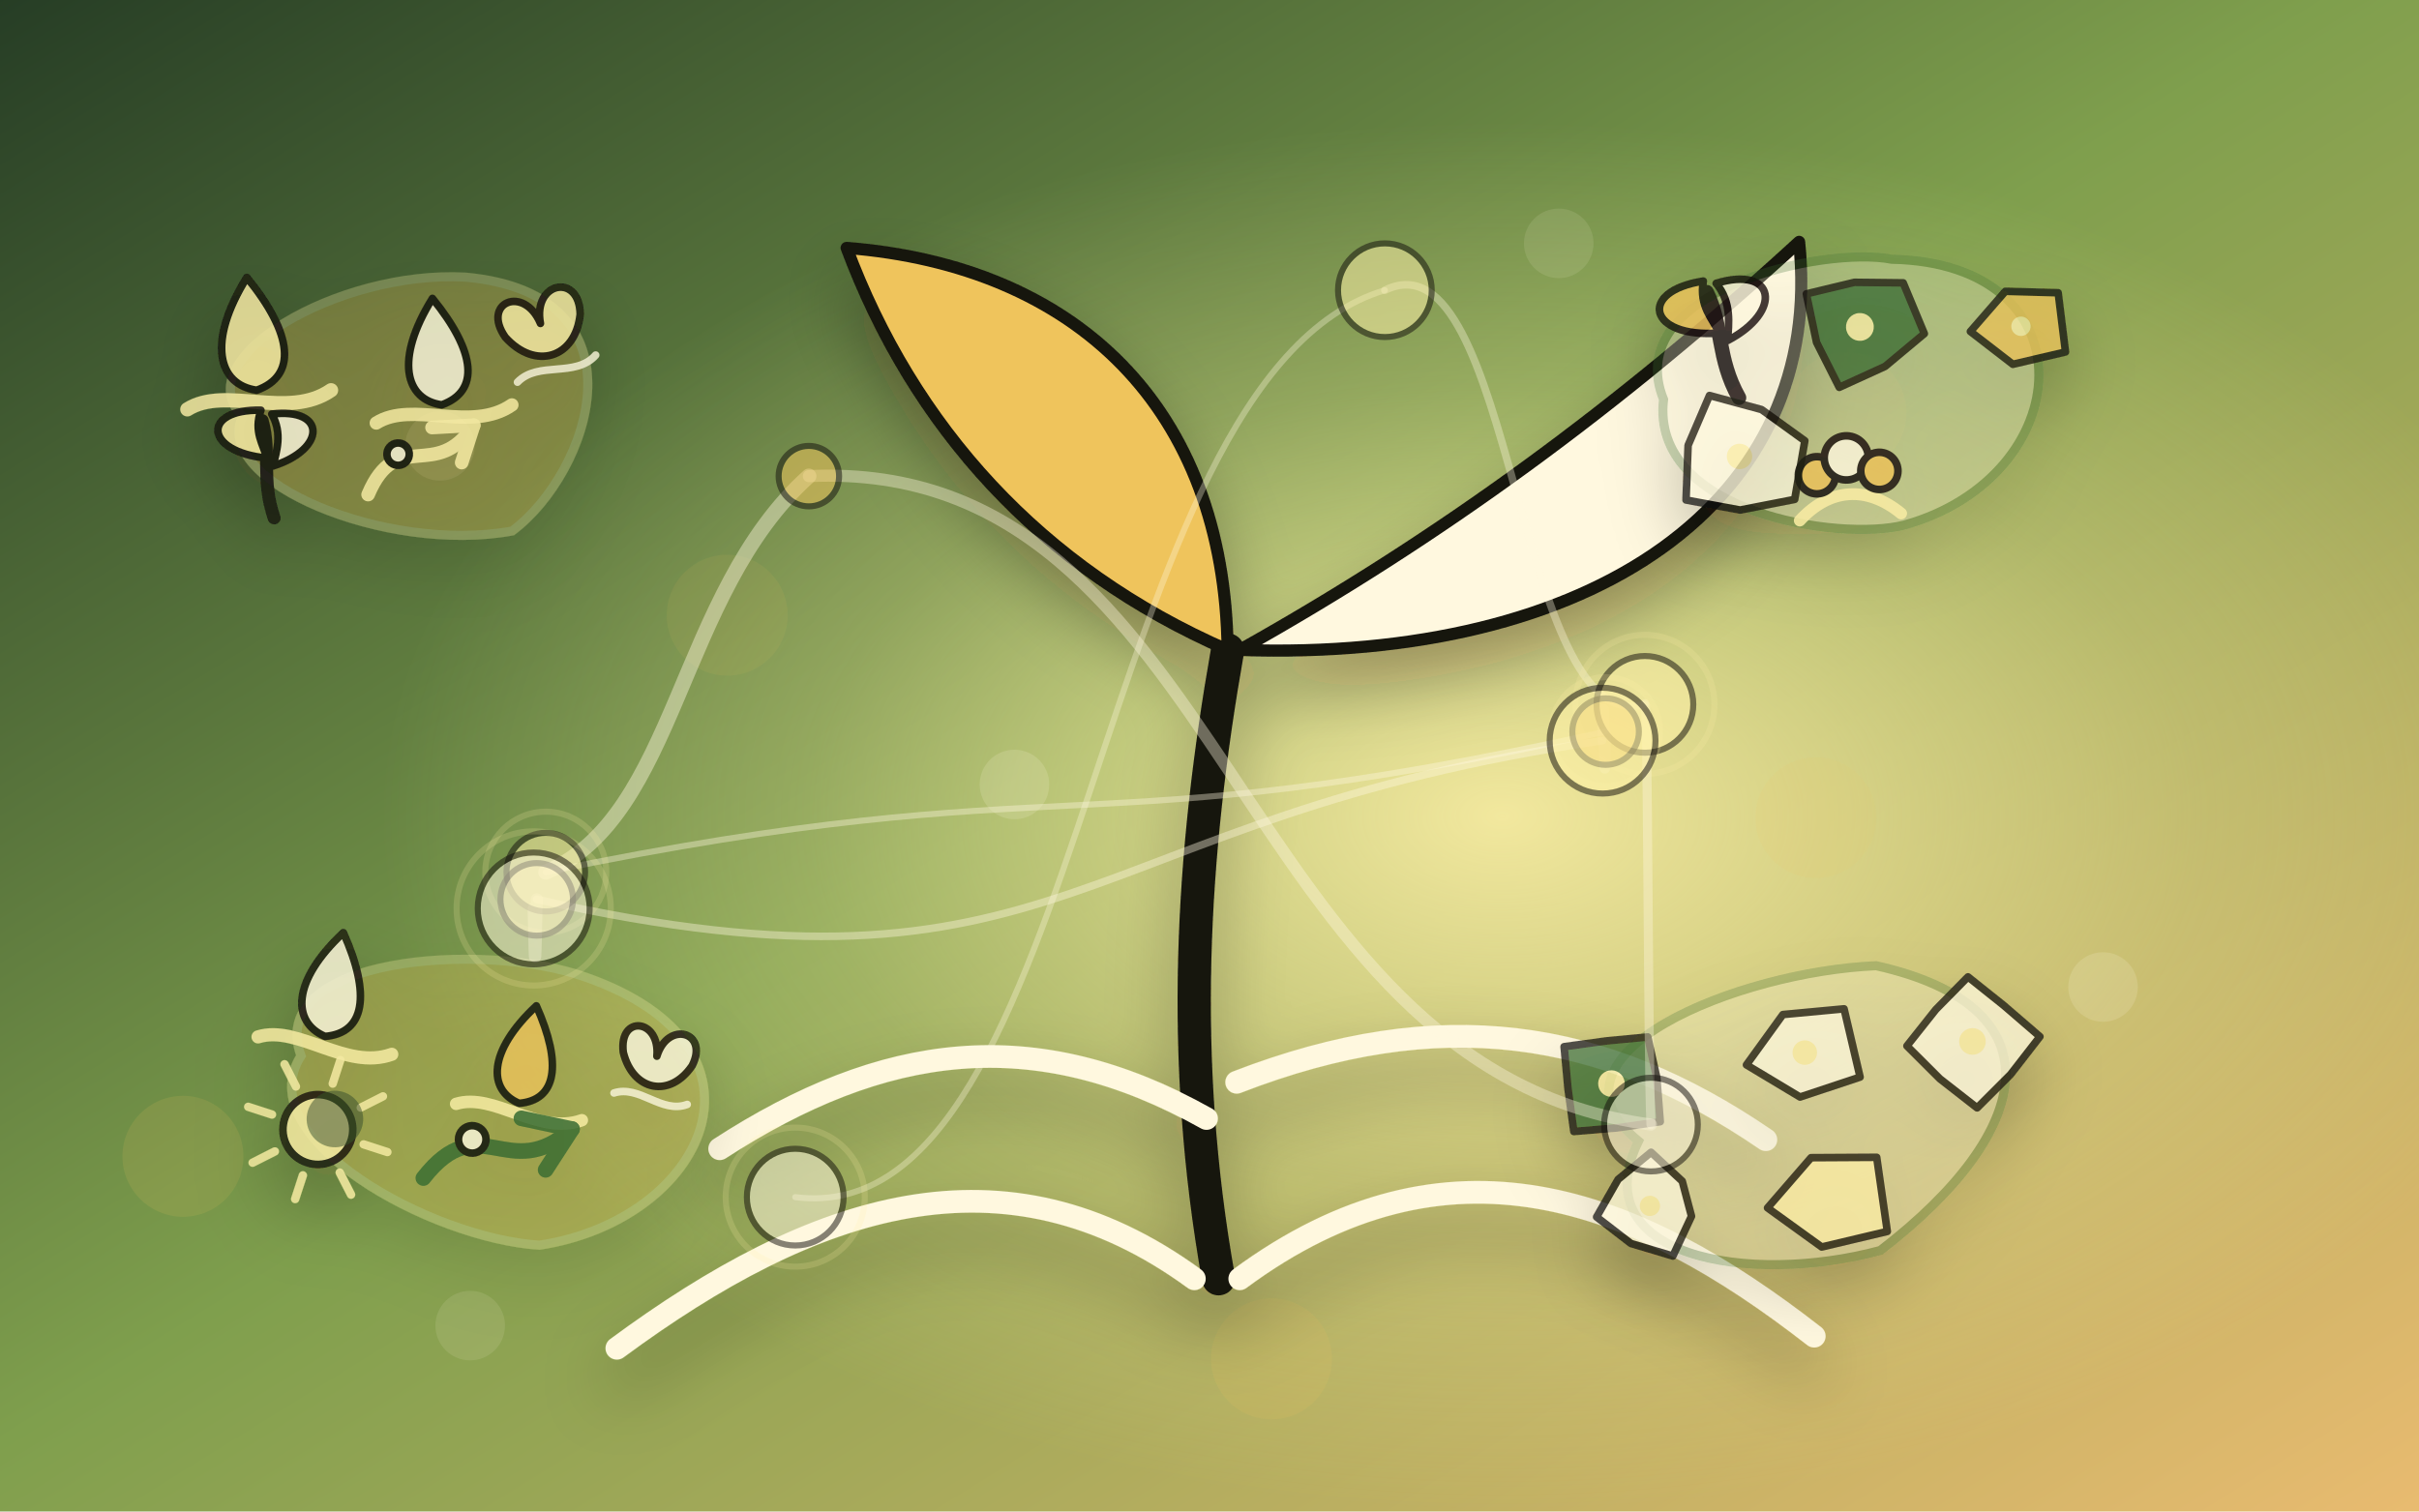
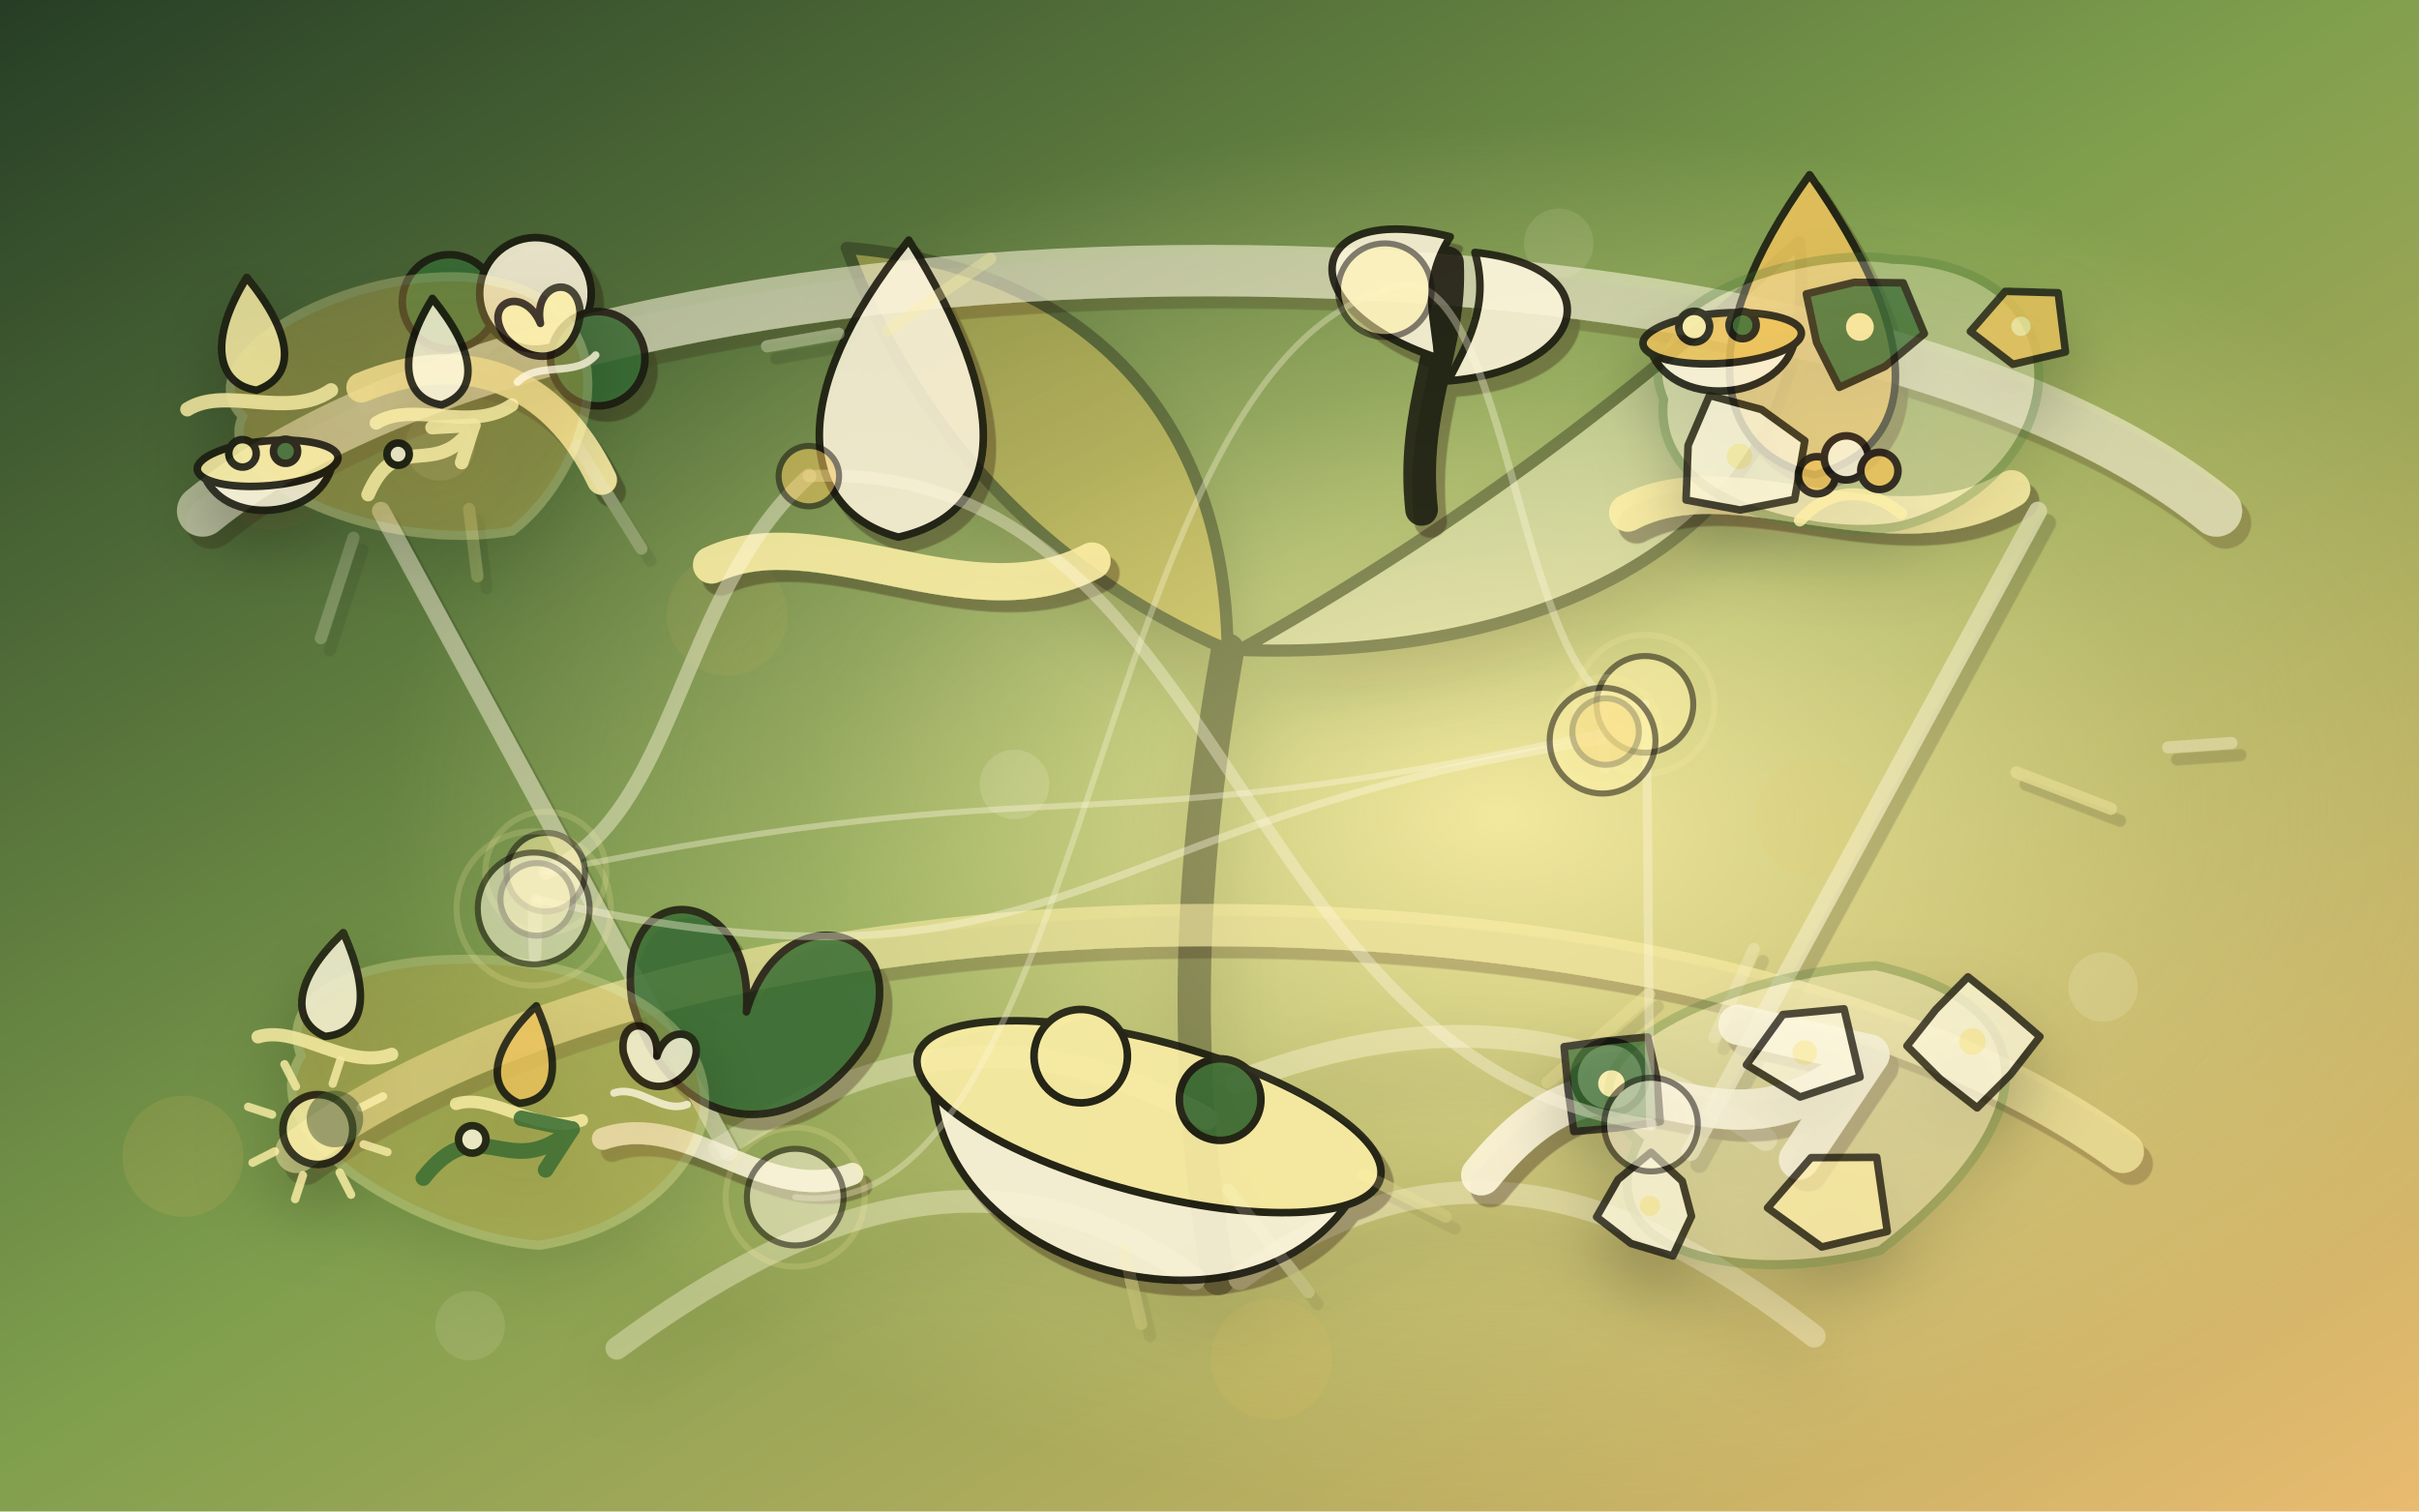
<svg xmlns="http://www.w3.org/2000/svg" width="1600" height="1000" viewBox="0 0 1600 1000" role="img" aria-labelledby="title desc">
  <defs>
    <linearGradient id="posterBg" x1="0" y1="0" x2="1" y2="1">
      <stop offset="0%" stop-color="#263d25" />
      <stop offset="48%" stop-color="#7f9f4d" />
      <stop offset="100%" stop-color="#e9bb70" />
    </linearGradient>
    <radialGradient id="warmGlow" cx="62%" cy="54%" r="46%">
      <stop offset="0%" stop-color="#fff1a8" stop-opacity=".88" />
      <stop offset="62%" stop-color="#fff1a8" stop-opacity=".24" />
      <stop offset="100%" stop-color="#fff1a8" stop-opacity="0" />
    </radialGradient>
    <filter id="posterShadow" x="-20%" y="-20%" width="140%" height="150%">
      <feDropShadow dx="0" dy="22" stdDeviation="22" flood-color="#140d08" flood-opacity=".32" />
    </filter>
    <filter id="hardInk" x="-20%" y="-20%" width="140%" height="150%">
      <feDropShadow dx="6" dy="8" stdDeviation="0" flood-color="#12100c" flood-opacity=".34" />
    </filter>
    <style>
      .ink { stroke: #16120d; stroke-width: 8; stroke-linecap: round; stroke-linejoin: round; }
      .thin { stroke: #16120d; stroke-width: 5; stroke-linecap: round; stroke-linejoin: round; }
    </style>
  </defs>
  <rect width="1600" height="1000" fill="url(#posterBg)" />
  <rect width="1600" height="1000" fill="url(#warmGlow)" />
  <circle cx="1201" cy="541" r="40" fill="#efc45b" opacity="0.08" />
  <circle cx="291" cy="295" r="23" fill="#fff8df" opacity="0.11" />
  <circle cx="841" cy="899" r="40" fill="#efc45b" opacity="0.13" />
  <circle cx="1391" cy="653" r="23" fill="#fff8df" opacity="0.16" />
  <circle cx="481" cy="407" r="40" fill="#efc45b" opacity="0.08" />
  <circle cx="1031" cy="161" r="23" fill="#fff8df" opacity="0.11" />
  <circle cx="121" cy="765" r="40" fill="#efc45b" opacity="0.13" />
  <circle cx="671" cy="519" r="23" fill="#fff8df" opacity="0.16" />
  <circle cx="1221" cy="273" r="40" fill="#efc45b" opacity="0.08" />
  <circle cx="311" cy="877" r="23" fill="#fff8df" opacity="0.11" />
-   <g filter="url(#posterShadow)">
+   <g filter="url(#posterShadow)" opacity=".36">
    <g id="poster-growth-roots">
      <path d="M806 846 C780 700 788 566 812 430" fill="none" stroke="#16120d" stroke-width="22" stroke-linecap="round" />
      <path d="M812 430 C688 376 604 282 560 164 C712 176 810 270 812 430Z" fill="#efc45b" class="ink" />
      <path d="M820 430 C952 356 1070 270 1190 160 C1208 332 1054 438 820 430Z" fill="#fff8df" class="ink" />
      <path d="M790 846 C664 754 538 796 408 892 M820 846 C958 744 1082 792 1200 884 M798 740 C684 676 584 690 476 760 M818 716 C952 664 1060 680 1168 754" fill="none" stroke="#fff8df" stroke-width="15" stroke-linecap="round" />
    </g>
  </g>
+   <g id="pair-signature-mural" filter="url(#hardInk)">
+     <g opacity=".98">
+       <path d="M134 338 C394 126 1206 126 1466 338" fill="none" stroke="#fff8df" stroke-width="34" stroke-linecap="round" opacity=".56" />
+       <path d="M196 762 C470 562 1130 562 1404 762" fill="none" stroke="#fff1a8" stroke-width="28" stroke-linecap="round" opacity=".58" />
+       <path d="M252 338 L482 762 M1348 338 L1118 762" stroke="#fff8df" stroke-width="12" stroke-linecap="round" opacity=".45" />
+       <g transform="rotate(21.0 345.0 218.0)">
+         <g opacity=".86">
+           <path d="M259.8 291.8 C313.8 240.7 376.2 240.7 430.2 291.8" fill="none" stroke="#fff1a8" stroke-width="19.9" stroke-linecap="round" />
+           <circle cx="293.9" cy="218.0" r="31.2" fill="#386b32" class="thin" />
+           <circle cx="345.0" cy="192.4" r="36.9" fill="#fff8df" class="thin" />
+           <circle cx="399.0" cy="218.0" r="31.2" fill="#386b32" class="thin" />
+         </g>
+       </g>
+       <g transform="rotate(2.0 597.0 276.0)">
+         <g opacity=".86">
+           <path d="M597.0 158.8 C517.6 264.7 530.9 340.3 597.0 355.4 C668.8 336.5 668.8 264.7 597.0 158.8Z" fill="#fff8df" class="thin" />
+           <path d="M474.1 378.1 C544.1 342.1 646.1 412.1 725.5 366.7" fill="none" stroke="#fff1a8" stroke-width="24.6" stroke-linecap="round" />
+         </g>
+       </g>
+       <g transform="rotate(6.0 949.0 254.0)">
+         <g transform="rotate(0 949.0 254.0)" opacity=".86">
+           <path d="M949.0 337.5 C934.6 271.3 957.6 228.1 949.0 173.4" fill="none" stroke="#16120d" stroke-width="21.6" stroke-linecap="round" />
+           <path d="M949.0 236.7 C845.3 213.7 851.1 141.7 949.0 156.1 C931.7 190.6 946.1 213.7 949.0 236.7Z" fill="#fff8df" class="thin" />
+           <path d="M957.6 251.1 C1049.8 233.8 1058.4 164.7 966.3 164.7 C980.7 199.3 966.3 228.1 957.6 251.1Z" fill="#fff8df" class="thin" />
+         </g>
+       </g>
+       <g transform="rotate(-1.0 1199.0 234.0)">
+         <g opacity=".86">
+           <path d="M1199.0 115.6 C1118.8 222.5 1132.2 298.9 1199.0 314.2 C1271.6 295.1 1271.6 222.5 1199.0 115.6Z" fill="#efc45b" class="thin" />
+           <path d="M1074.8 337.1 C1145.5 300.9 1248.7 371.5 1328.9 325.7" fill="none" stroke="#fff1a8" stroke-width="24.8" stroke-linecap="round" />
+         </g>
+       </g>
+       <g transform="rotate(-7.0 493.0 690.0)">
+         <g transform="rotate(17 493.0 690.0)" opacity=".84">
+           <path d="M414.2 675.4 C387.9 593.6 481.3 584.9 490.1 669.6 C498.8 584.9 595.2 593.6 571.8 675.4 C536.8 757.2 452.1 757.2 414.2 675.4Z" fill="#386b32" class="thin" />
+           <path d="M411.2 768.8 C463.8 739.6 525.1 795.1 577.7 763.0" fill="none" stroke="#fff8df" stroke-width="14.6" stroke-linecap="round" />
+         </g>
+       </g>
+       <g transform="rotate(15.0 757.0 750.0)">
+         <g opacity=".88">
+           <path d="M610.3 742.3 C637.3 877.4 876.7 877.4 903.7 742.3Z" fill="#fff8df" class="thin" />
+           <ellipse cx="757.0" cy="738.4" rx="158.3" ry="50.2" fill="#fff1a8" class="thin" />
+           <circle cx="703.0" cy="711.4" r="30.9" fill="#fff1a8" class="thin" />
+           <circle cx="799.5" cy="715.3" r="27.0" fill="#386b32" class="thin" />
+         </g>
+       </g>
+       <g transform="rotate(11.0 1113.0 728.0)">
+         <g opacity=".86">
+           <path d="M991.6 802.0 C1065.6 662.9 1136.7 790.2 1228.4 674.7" fill="none" stroke="#fff8df" stroke-width="26.6" stroke-linecap="round" />
+           <path d="M1228.4 674.7 L1139.6 671.8 M1228.4 674.7 L1195.9 751.7" fill="none" stroke="#fff8df" stroke-width="26.6" stroke-linecap="round" />
+           <circle cx="1062.7" cy="722.1" r="23.7" fill="#fff8df" class="thin" />
+         </g>
+       </g>
+       <path d="M723.5 851.0 L774.5 851.0" stroke="#fff1a8" stroke-width="8" stroke-linecap="round" opacity="0.18" transform="rotate(77 749.0 851.0)" />
+       <path d="M188.0 389.0 L258.0 389.0" stroke="#fff8df" stroke-width="8" stroke-linecap="round" opacity="0.23" transform="rotate(108 223.0 389.0)" />
+       <path d="M1012.5 687.0 L1101.5 687.0" stroke="#fff1a8" stroke-width="8" stroke-linecap="round" opacity="0.28" transform="rotate(139 1057.0 687.0)" />
+       <path d="M507.0 225.0 L555.0 225.0" stroke="#fff8df" stroke-width="8" stroke-linecap="round" opacity="0.33" transform="rotate(170 531.0 225.0)" />
+       <path d="M1331.5 523.0 L1398.5 523.0" stroke="#fff1a8" stroke-width="8" stroke-linecap="round" opacity="0.38" transform="rotate(21 1365.0 523.0)" />
+       <path d="M796.0 821.0 L882.0 821.0" stroke="#fff8df" stroke-width="8" stroke-linecap="round" opacity="0.18" transform="rotate(52 839.0 821.0)" />
+       <path d="M290.5 359.0 L335.5 359.0" stroke="#fff1a8" stroke-width="8" stroke-linecap="round" opacity="0.23" transform="rotate(83 313.0 359.0)" />
+       <path d="M1115.0 657.0 L1179.0 657.0" stroke="#fff8df" stroke-width="8" stroke-linecap="round" opacity="0.28" transform="rotate(114 1147.0 657.0)" />
+       <path d="M579.5 195.0 L662.5 195.0" stroke="#fff1a8" stroke-width="8" stroke-linecap="round" opacity="0.33" transform="rotate(145 621.0 195.0)" />
+       <path d="M1434.0 493.0 L1476.0 493.0" stroke="#fff8df" stroke-width="8" stroke-linecap="round" opacity="0.38" transform="rotate(176 1455.0 493.0)" />
+       <path d="M898.5 791.0 L959.5 791.0" stroke="#fff1a8" stroke-width="8" stroke-linecap="round" opacity="0.18" transform="rotate(27 929.0 791.0)" />
+       <path d="M363.0 329.0 L443.0 329.0" stroke="#fff8df" stroke-width="8" stroke-linecap="round" opacity="0.23" transform="rotate(58 403.0 329.0)" />
+     </g>
+   </g>
  <g id="semantic-layer-icons" filter="url(#posterShadow)">
    <g transform="rotate(-5.0 281.0 265.0)" opacity=".92">
      <path d="M160.0 265.0 C126.0 224.0 231.0 174.0 315.0 186.0 C436.0 208.0 386.0 322.0 331.0 356.0 C247.0 364.0 136.0 306.0 160.0 265.0Z" fill="#efc45b" opacity=".28" stroke="#fff1a8" stroke-width="6" />
      <g opacity=".86">
        <path d="M170.8 173.6 C140.6 213.9 145.6 242.7 170.8 248.5 C198.2 241.3 198.2 213.9 170.8 173.6Z" fill="#fff1a8" class="thin" />
        <path d="M124.0 257.1 C150.6 243.4 189.5 270.1 219.8 252.8" fill="none" stroke="#fff1a8" stroke-width="9.4" stroke-linecap="round" />
      </g>
      <g opacity=".86">
        <path d="M291.9 198.1 C263.3 236.2 268.1 263.4 291.9 268.8 C317.7 262.0 317.7 236.2 291.9 198.1Z" fill="#fff8df" class="thin" />
        <path d="M247.7 277.0 C272.9 264.0 309.6 289.2 338.1 272.9" fill="none" stroke="#fff1a8" stroke-width="8.8" stroke-linecap="round" />
      </g>
      <g transform="rotate(-12 364.0 227.2)" opacity=".84">
        <path d="M338.1 222.4 C329.4 195.6 360.2 192.7 363.0 220.5 C365.9 192.7 397.6 195.6 389.9 222.4 C378.4 249.3 350.6 249.3 338.1 222.4Z" fill="#fff1a8" class="thin" />
        <path d="M337.1 253.2 C354.4 243.6 374.6 261.8 391.8 251.2" fill="none" stroke="#fff8df" stroke-width="5.0" stroke-linecap="round" />
      </g>
-       <g transform="rotate(-2 173.8 300.7)" opacity=".86">
-         <path d="M173.8 333.7 C168.1 307.5 177.2 290.4 173.8 268.8" fill="none" stroke="#16120d" stroke-width="8.5" stroke-linecap="round" />
-         <path d="M173.8 293.8 C132.8 284.7 135.0 256.2 173.8 261.9 C167.0 275.6 172.7 284.7 173.8 293.8Z" fill="#fff1a8" class="thin" />
-         <path d="M177.2 299.5 C213.7 292.7 217.1 265.3 180.6 265.3 C186.3 279.0 180.6 290.4 177.2 299.5Z" fill="#fff8df" class="thin" />
+       <g opacity=".88">
+         <path d="M130.5 298.4 C138.5 338.3 209.1 338.3 217.1 298.4Z" fill="#fff8df" class="thin" />
+         <ellipse cx="173.8" cy="297.3" rx="46.7" ry="14.8" fill="#fff1a8" class="thin" />
+         <circle cx="157.8" cy="289.3" r="9.1" fill="#fff1a8" class="thin" />
+         <circle cx="186.3" cy="290.4" r="8.0" fill="#386b32" class="thin" />
      </g>
      <g opacity=".86">
        <path d="M238.2 323.7 C261.2 280.4 283.3 320.0 311.8 284.1" fill="none" stroke="#fff1a8" stroke-width="9.0" stroke-linecap="round" />
        <path d="M311.8 284.1 L284.2 283.2 M311.8 284.1 L301.7 308.0" fill="none" stroke="#fff1a8" stroke-width="9.0" stroke-linecap="round" />
        <circle cx="260.3" cy="298.8" r="7.4" fill="#fff8df" class="thin" />
      </g>
    </g>
    <g transform="rotate(-4.0 1233.0 255.0)" opacity=".92">
      <path d="M1100.0 255.0 C1076.0 181.0 1213.0 161.0 1257.0 173.0 C1390.0 185.0 1370.0 325.0 1253.0 349.0 C1209.0 357.0 1086.0 329.0 1100.0 255.0Z" fill="#fff8df" opacity=".28" stroke="#386b32" stroke-width="6" />
-       <g transform="rotate(-13 1141.5 221.2)" opacity=".86">
-         <path d="M1141.5 258.3 C1135.1 228.8 1145.4 209.6 1141.5 185.3" fill="none" stroke="#16120d" stroke-width="9.6" stroke-linecap="round" />
-         <path d="M1141.5 213.5 C1095.4 203.2 1098.0 171.2 1141.5 177.6 C1133.8 193.0 1140.2 203.2 1141.5 213.5Z" fill="#efc45b" class="thin" />
-         <path d="M1145.4 219.9 C1186.3 212.2 1190.2 181.5 1149.2 181.5 C1155.6 196.8 1149.2 209.6 1145.4 219.9Z" fill="#fff8df" class="thin" />
+       <g opacity=".88">
+         <path d="M1092.9 218.6 C1101.8 263.4 1181.2 263.4 1190.2 218.6Z" fill="#fff8df" class="thin" />
+         <ellipse cx="1141.5" cy="217.3" rx="52.5" ry="16.6" fill="#efc45b" class="thin" />
+         <circle cx="1123.6" cy="208.4" r="10.2" fill="#fff1a8" class="thin" />
+         <circle cx="1155.6" cy="209.6" r="9.0" fill="#386b32" class="thin" />
      </g>
      <g opacity=".78">
        <polygon points="1275.1,223.6 1247.7,243.4 1216.5,255.1 1203.6,224.4 1199.1,191.9 1231.4,186.5 1263.5,189.1" fill="#386b32" class="thin" />
        <circle cx="1232.9" cy="216.2" r="9.2" fill="#fff1a8" />
      </g>
      <g opacity=".78">
        <polygon points="1367.4,242.2 1332.1,247.9 1305.6,224.3 1330.5,199.4 1365.3,202.8" fill="#efc45b" class="thin" />
        <circle cx="1339.2" cy="223.2" r="6.4" fill="#fff1a8" />
      </g>
      <g opacity=".78">
        <polygon points="1181.9,327.0 1145.4,331.5 1110.2,322.4 1114.1,286.4 1130.5,254.5 1164.2,266.2 1191.3,288.8" fill="#fff8df" class="thin" />
        <circle cx="1147.5" cy="296.1" r="8.4" fill="#fff1a8" />
      </g>
      <g opacity=".86">
        <path d="M1184.3 341.2 C1205.5 321.1 1230.2 321.1 1251.5 341.2" fill="none" stroke="#fff1a8" stroke-width="7.8" stroke-linecap="round" />
        <circle cx="1197.7" cy="312.1" r="12.3" fill="#efc45b" class="thin" />
        <circle cx="1217.9" cy="302.0" r="14.6" fill="#fff8df" class="thin" />
        <circle cx="1239.1" cy="312.1" r="12.3" fill="#efc45b" class="thin" />
      </g>
    </g>
    <g transform="rotate(10.0 338.0 723.0)" opacity=".92">
      <path d="M197.0 723.0 C162.0 663.0 302.0 627.0 373.0 639.0 C514.0 662.0 478.0 784.0 374.0 819.0 C303.0 827.0 172.0 783.0 197.0 723.0Z" fill="#efc45b" opacity=".28" stroke="#fff1a8" stroke-width="6" />
      <g opacity=".86">
        <path d="M210.4 637.9 C182.2 675.4 186.9 702.2 210.4 707.6 C235.8 700.9 235.8 675.4 210.4 637.9Z" fill="#fff8df" class="thin" />
        <path d="M166.8 715.6 C191.6 702.9 227.8 727.7 255.9 711.6" fill="none" stroke="#fff1a8" stroke-width="8.7" stroke-linecap="round" />
      </g>
      <g opacity=".86">
        <path d="M344.5 663.4 C318.0 698.7 322.4 723.9 344.5 728.9 C368.4 722.6 368.4 698.7 344.5 663.4Z" fill="#efc45b" class="thin" />
        <path d="M303.5 736.5 C326.8 724.5 360.9 747.8 387.3 732.7" fill="none" stroke="#fff1a8" stroke-width="8.2" stroke-linecap="round" />
      </g>
      <g transform="rotate(1 429.6 688.4)" opacity=".84">
        <path d="M406.4 684.1 C398.6 660.1 426.2 657.5 428.7 682.4 C431.3 657.5 459.7 660.1 452.8 684.1 C442.5 708.2 417.6 708.2 406.4 684.1Z" fill="#fff8df" class="thin" />
        <path d="M405.5 711.7 C421.0 703.1 439.1 719.4 454.5 709.9" fill="none" stroke="#fff8df" stroke-width="5.0" stroke-linecap="round" />
      </g>
      <g opacity=".84">
        <path d="M247.9 773.5 L264.3 775.8" stroke="#fff1a8" stroke-width="5.5" stroke-linecap="round" />
        <path d="M235.6 794.6 L245.5 807.7" stroke="#fff1a8" stroke-width="5.5" stroke-linecap="round" />
        <path d="M211.9 800.7 L209.6 817.0" stroke="#fff1a8" stroke-width="5.5" stroke-linecap="round" />
        <path d="M190.9 788.3 L177.7 798.2" stroke="#fff1a8" stroke-width="5.5" stroke-linecap="round" />
        <path d="M184.8 764.6 L168.4 762.3" stroke="#fff1a8" stroke-width="5.5" stroke-linecap="round" />
        <path d="M197.2 743.6 L187.2 730.4" stroke="#fff1a8" stroke-width="5.5" stroke-linecap="round" />
        <path d="M220.8 737.5 L223.1 721.2" stroke="#fff1a8" stroke-width="5.5" stroke-linecap="round" />
        <path d="M241.8 749.9 L255.0 740.0" stroke="#fff1a8" stroke-width="5.5" stroke-linecap="round" />
        <circle cx="216.4" cy="769.1" r="23.1" fill="#fff1a8" class="thin" />
        <circle cx="226.3" cy="760.3" r="18.7" fill="#263d25" opacity=".5" />
      </g>
      <g opacity=".86">
        <path d="M290.7 788.6 C319.2 735.0 346.6 784.0 381.9 739.6" fill="none" stroke="#386b32" stroke-width="10.3" stroke-linecap="round" />
        <path d="M381.9 739.6 L347.7 738.4 M381.9 739.6 L369.4 769.2" fill="none" stroke="#386b32" stroke-width="10.3" stroke-linecap="round" />
        <circle cx="318.1" cy="757.8" r="9.1" fill="#fff8df" class="thin" />
      </g>
    </g>
    <g transform="rotate(-10.0 1197.0 735.0)" opacity=".92">
      <path d="M1082.0 735.0 C1022.0 666.0 1167.0 636.0 1257.0 648.0 C1372.0 696.0 1342.0 774.0 1227.0 834.0 C1137.0 842.0 1032.0 804.0 1082.0 735.0Z" fill="#fff8df" opacity=".28" stroke="#386b32" stroke-width="6" />
      <g opacity=".78">
        <polygon points="1101.2,695.9 1098.4,724.8 1069.5,723.9 1041.0,721.3 1042.1,692.8 1044.4,664.9 1072.5,666.0 1100.0,668.2" fill="#386b32" class="thin" />
        <circle cx="1071.0" cy="694.4" r="8.8" fill="#fff1a8" />
      </g>
      <g opacity=".78">
        <polygon points="1233.7,718.7 1192.3,724.8 1161.1,697.7 1190.6,669.1 1231.1,672.4" fill="#fff8df" class="thin" />
        <circle cx="1200.5" cy="696.4" r="8.1" fill="#fff1a8" />
      </g>
      <g opacity=".78">
        <polygon points="1355.5,713.0 1332.0,734.3 1306.4,752.2 1285.5,729.0 1267.8,703.8 1290.8,683.4 1315.5,665.8 1335.5,688.5" fill="#fff8df" class="thin" />
        <circle cx="1311.0" cy="708.4" r="8.8" fill="#fff1a8" />
      </g>
      <g opacity=".78">
        <polygon points="1107.9,790.0 1091.2,813.8 1065.3,800.8 1046.0,779.6 1064.3,757.6 1088.9,743.7 1105.9,766.1" fill="#fff8df" class="thin" />
        <circle cx="1082.0" cy="778.5" r="6.7" fill="#fff1a8" />
      </g>
      <g opacity=".78">
        <polygon points="1233.7,822.4 1189.2,825.0 1158.4,793.3 1192.5,765.6 1235.3,772.9" fill="#fff1a8" class="thin" />
        <circle cx="1200.5" cy="795.5" r="8.7" fill="#fff1a8" />
      </g>
    </g>
  </g>
  <g id="root-constellation">
    <path d="M526.0 792.0 C721.0 817.0 721.0 250.0 916.0 192.0" fill="none" stroke="#fff8df" stroke-width="4" stroke-linecap="round" opacity="0.33" />
    <path d="M916.0 192.0 C1002.0 150.0 1002.0 491.0 1088.0 466.0" fill="none" stroke="#fff8df" stroke-width="5" stroke-linecap="round" opacity="0.35" />
    <path d="M1088.0 466.0 C1090.0 453.0 1090.0 702.0 1092.0 744.0" fill="none" stroke="#fff8df" stroke-width="6" stroke-linecap="round" opacity="0.37" />
    <path d="M1092.0 744.0 C813.5 707.0 813.5 302.0 535.0 315.0" fill="none" stroke="#fff8df" stroke-width="8" stroke-linecap="round" opacity="0.38" />
    <path d="M535.0 315.0 C448.0 393.0 448.0 540.0 361.0 577.0" fill="none" stroke="#fff8df" stroke-width="10" stroke-linecap="round" opacity="0.43" />
    <path d="M361.0 577.0 C711.5 505.0 711.5 562.0 1062.0 484.0" fill="none" stroke="#fff8df" stroke-width="4" stroke-linecap="round" opacity="0.38" />
    <path d="M1062.0 484.0 C1061.0 563.0 1061.0 418.0 1060.0 490.0" fill="none" stroke="#fff8df" stroke-width="7" stroke-linecap="round" opacity="0.25" />
    <path d="M1060.0 490.0 C707.5 541.0 707.5 674.0 355.0 595.0" fill="none" stroke="#fff8df" stroke-width="5" stroke-linecap="round" opacity="0.40" />
    <path d="M355.0 595.0 C354.0 637.0 354.0 652.0 353.0 601.0" fill="none" stroke="#fff8df" stroke-width="8" stroke-linecap="round" opacity="0.33" />
    <circle cx="526.0" cy="792.0" r="32" fill="#fff8df" opacity=".52" stroke="#16120d" stroke-width="4" />
    <circle cx="526.0" cy="792.0" r="46" fill="none" stroke="#fff1a8" stroke-width="4" opacity=".18" />
    <circle cx="916.0" cy="192.0" r="31" fill="#fff1a8" opacity=".52" stroke="#16120d" stroke-width="4" />
    <circle cx="1088.0" cy="466.0" r="32" fill="#fff1a8" opacity=".52" stroke="#16120d" stroke-width="4" />
    <circle cx="1088.0" cy="466.0" r="46" fill="none" stroke="#fff1a8" stroke-width="4" opacity=".18" />
    <circle cx="1092.0" cy="744.0" r="31" fill="#fff8df" opacity=".52" stroke="#16120d" stroke-width="4" />
    <circle cx="535.0" cy="315.0" r="20" fill="#efc45b" opacity=".52" stroke="#16120d" stroke-width="4" />
    <circle cx="361.0" cy="577.0" r="26" fill="#fff1a8" opacity=".52" stroke="#16120d" stroke-width="4" />
    <circle cx="361.0" cy="577.0" r="40" fill="none" stroke="#fff1a8" stroke-width="4" opacity=".18" />
    <circle cx="1062.0" cy="484.0" r="22" fill="#efc45b" opacity=".52" stroke="#16120d" stroke-width="4" />
    <circle cx="1062.0" cy="484.0" r="36" fill="none" stroke="#fff1a8" stroke-width="4" opacity=".18" />
    <circle cx="1060.0" cy="490.0" r="35" fill="#fff1a8" opacity=".52" stroke="#16120d" stroke-width="4" />
    <circle cx="355.0" cy="595.0" r="24" fill="#fff1a8" opacity=".52" stroke="#16120d" stroke-width="4" />
    <circle cx="353.0" cy="601.0" r="37" fill="#fff8df" opacity=".52" stroke="#16120d" stroke-width="4" />
    <circle cx="353.0" cy="601.0" r="51" fill="none" stroke="#fff1a8" stroke-width="4" opacity=".18" />
  </g>
</svg>
